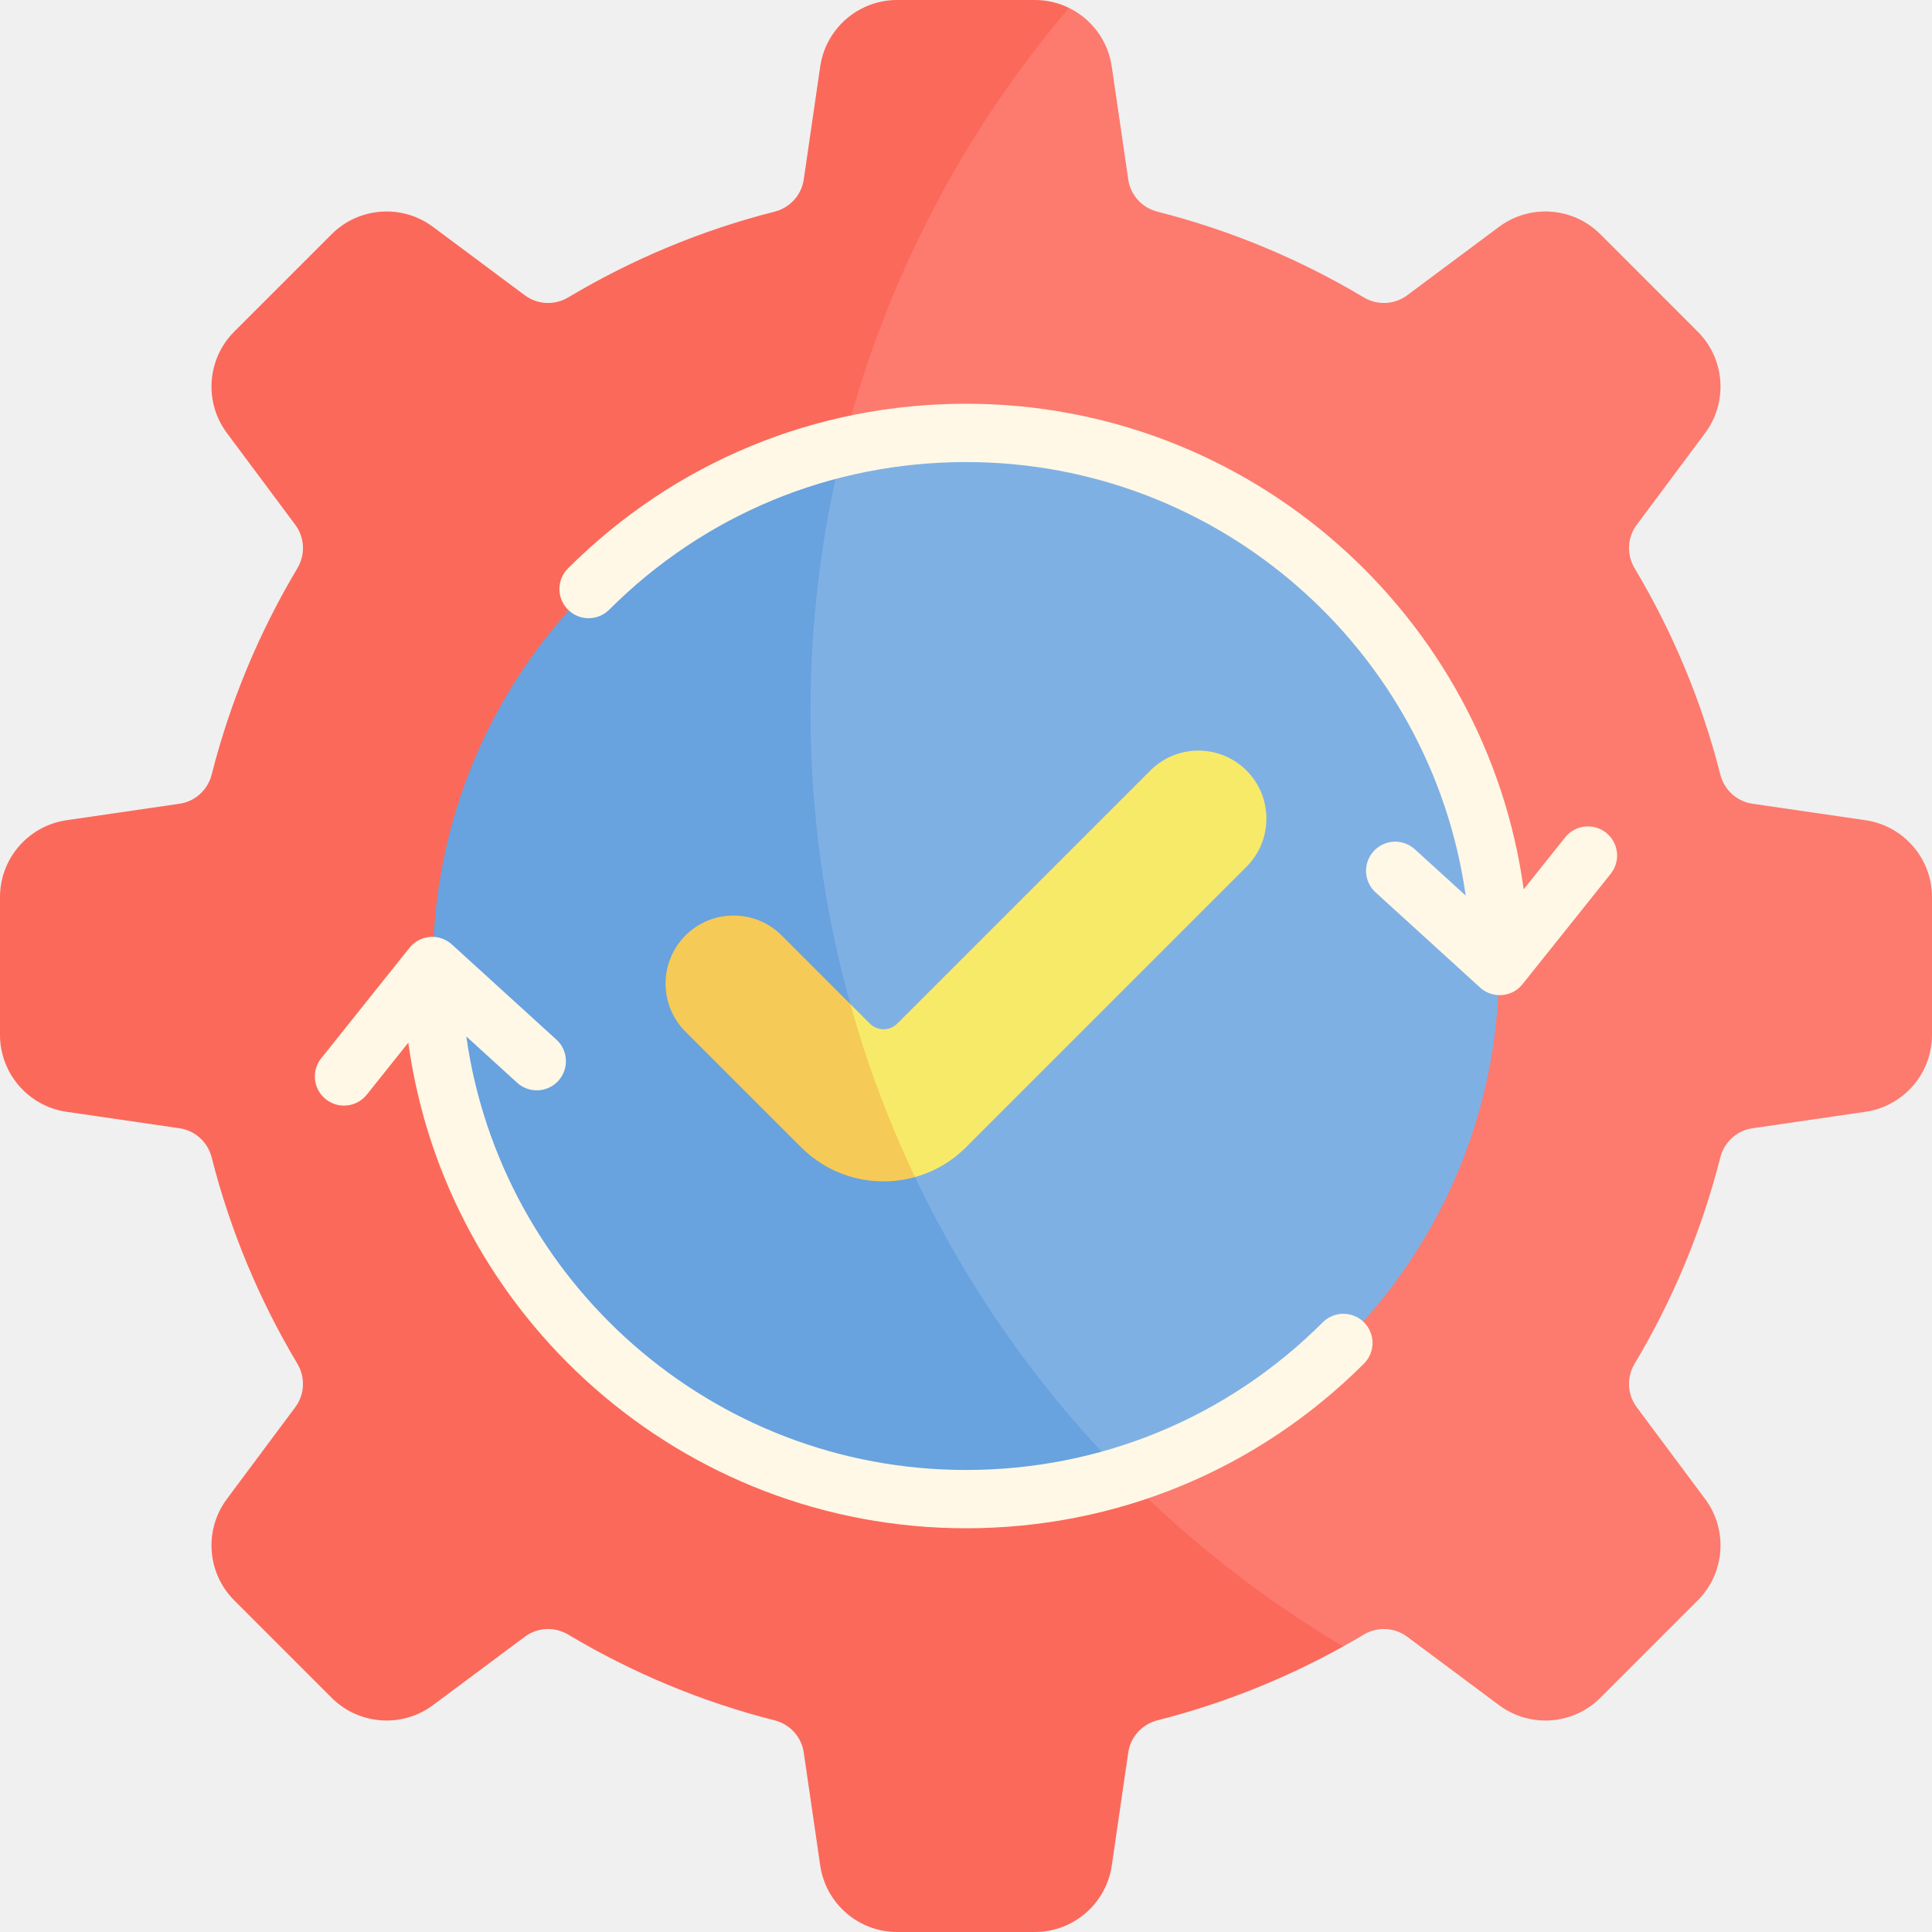
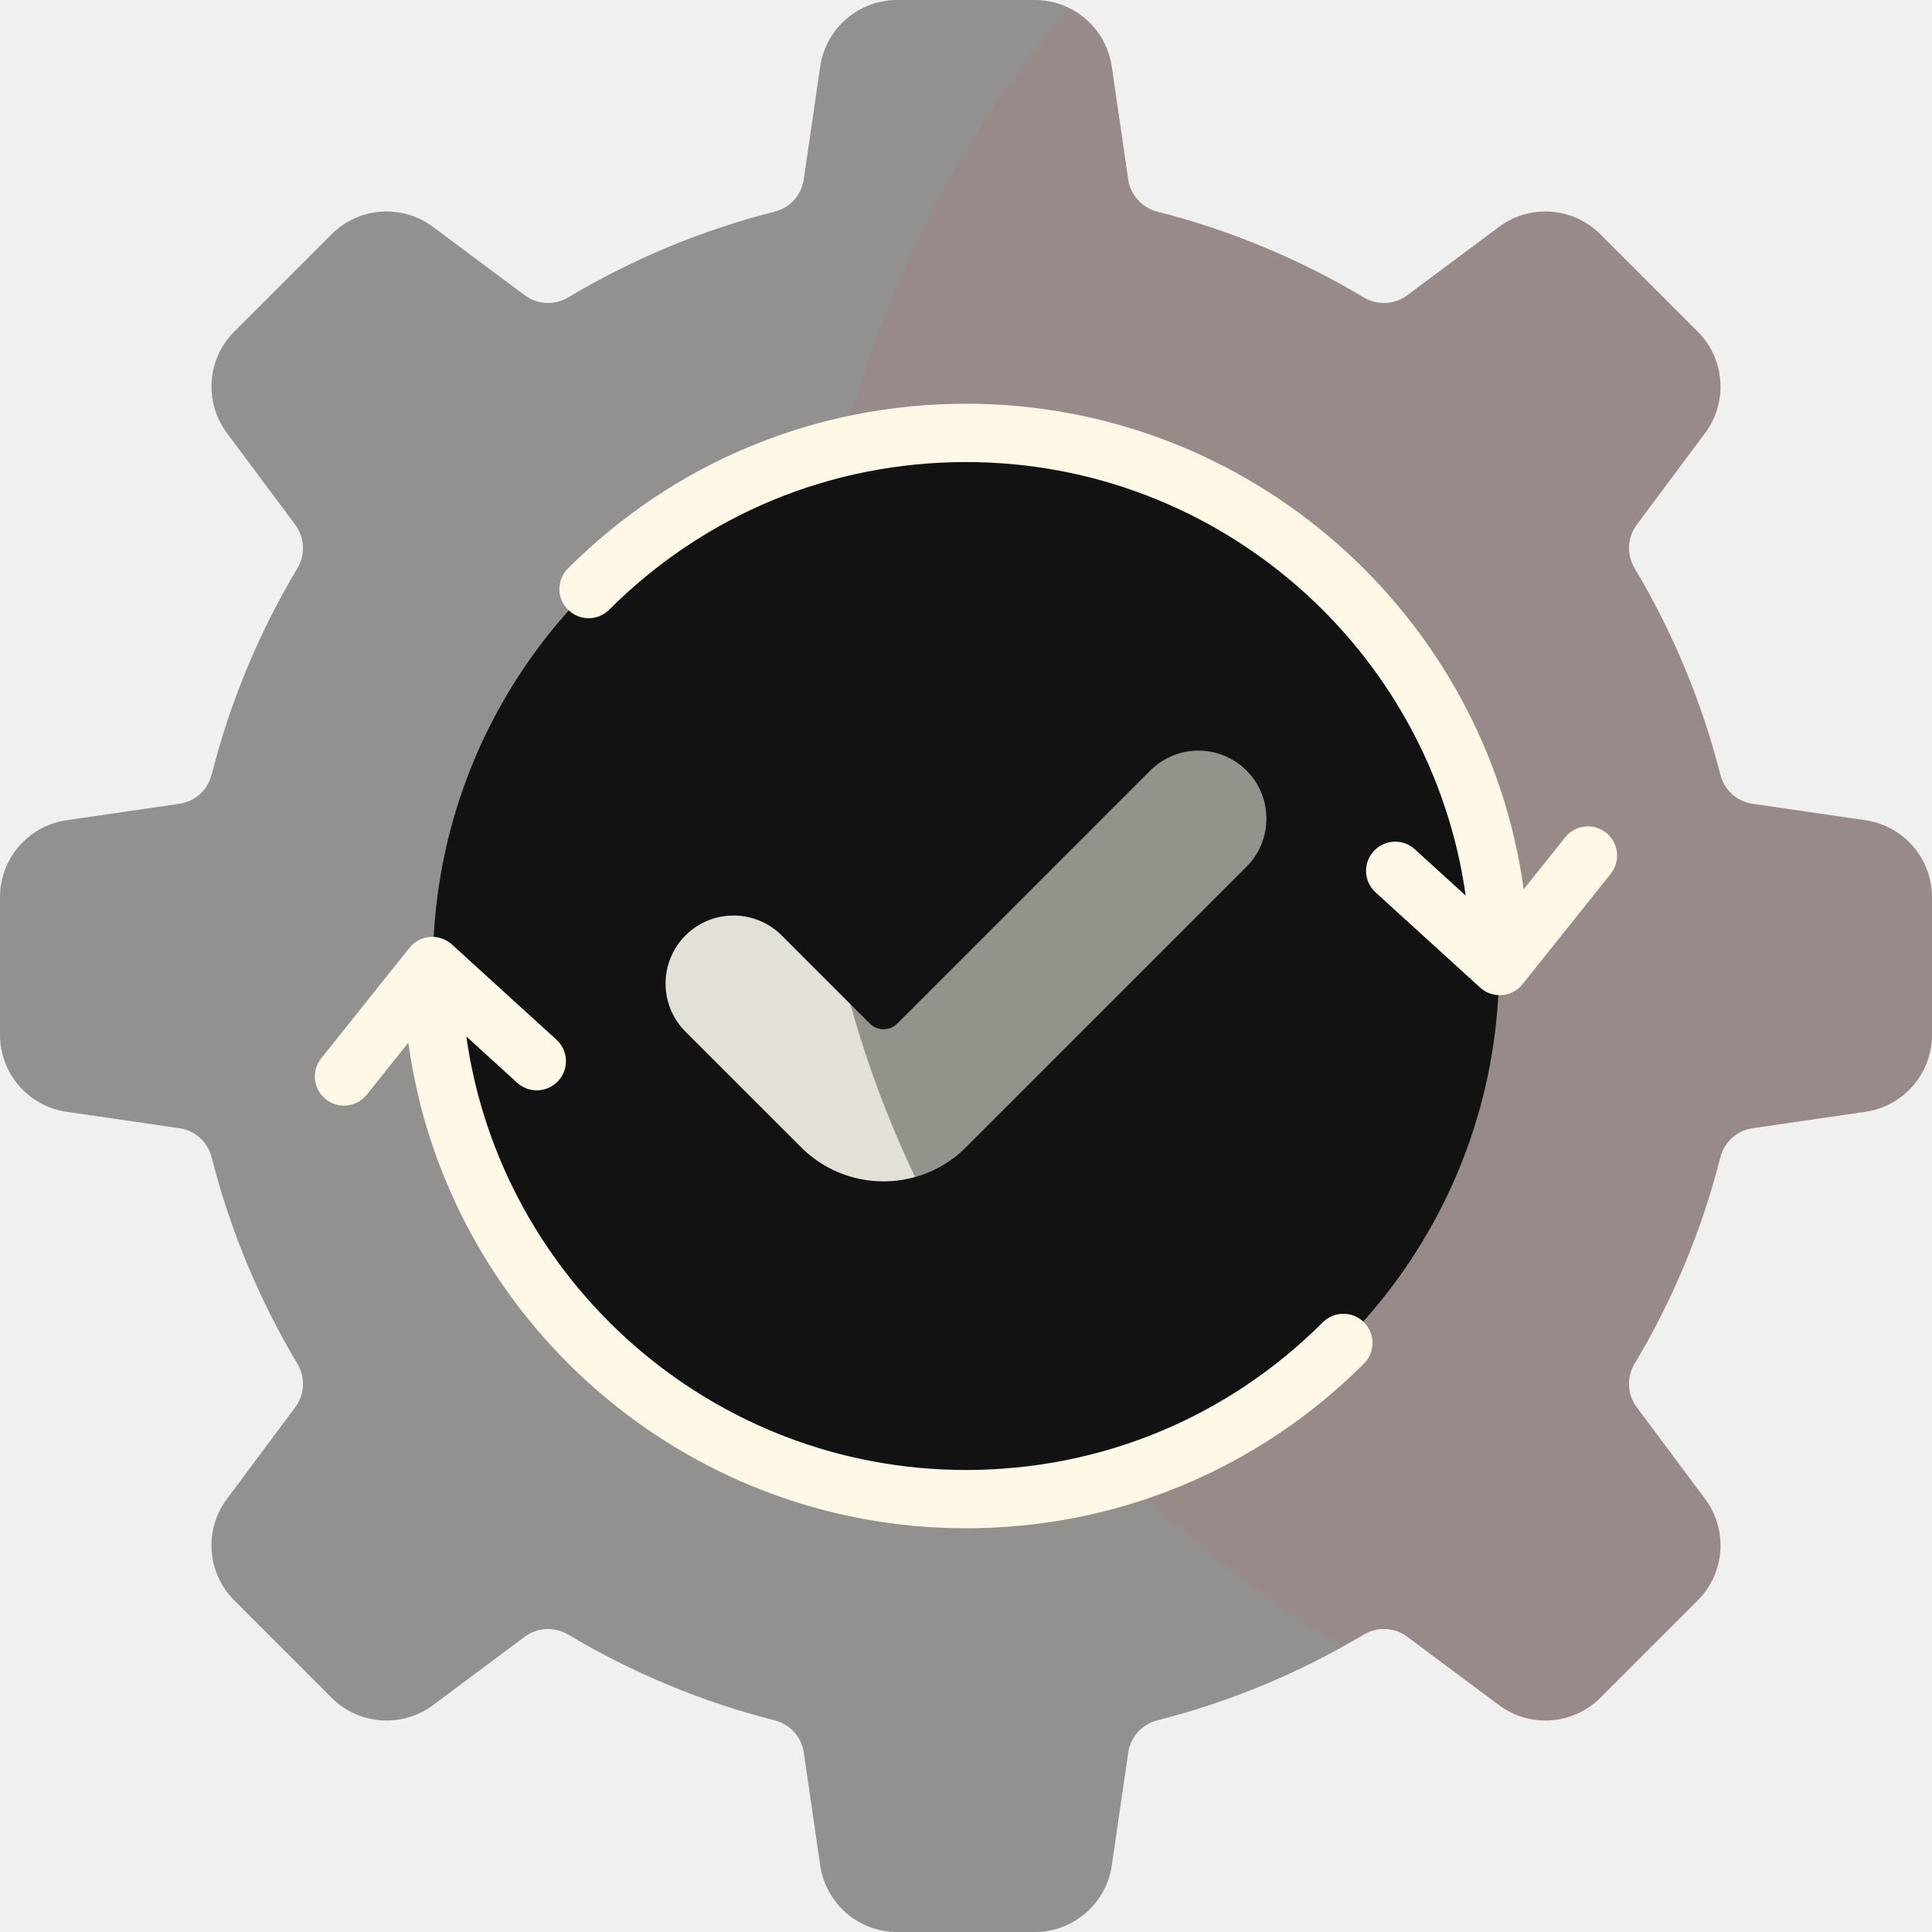
<svg xmlns="http://www.w3.org/2000/svg" width="70" height="70" viewBox="0 0 70 70" fill="none">
-   <g clip-path="url(#clip0_641_770)">
-     <path d="M70 32.506V37.495C70 38.893 68.973 40.079 67.59 40.282L63.494 40.879C62.928 40.962 62.472 41.38 62.331 41.935C61.655 44.597 60.6 47.11 59.225 49.411C58.931 49.904 58.958 50.524 59.3 50.983L61.779 54.31C62.615 55.431 62.501 56.996 61.512 57.985L57.984 61.513C56.995 62.502 55.431 62.615 54.31 61.779L50.983 59.3C50.524 58.958 49.904 58.931 49.411 59.225C49.164 59.372 48.917 59.516 48.664 59.654C33.153 55.831 25.271 42.68 25.271 28.268C25.271 18.545 31.194 6.389 38.732 0.287C39.545 0.685 40.143 1.463 40.281 2.41L40.879 6.506C40.962 7.072 41.38 7.528 41.935 7.669C44.597 8.345 47.11 9.4 49.411 10.775C49.904 11.069 50.524 11.042 50.983 10.7L54.31 8.221C55.431 7.385 56.996 7.499 57.984 8.487L61.512 12.016C62.501 13.004 62.615 14.569 61.779 15.69L59.3 19.017C58.958 19.476 58.931 20.096 59.225 20.589C60.6 22.89 61.655 25.403 62.331 28.065C62.472 28.62 62.928 29.038 63.494 29.121L67.59 29.718C68.973 29.921 70 31.107 70 32.506Z" fill="#FD7A6E" />
-     <path d="M48.665 59.654C46.57 60.821 44.313 61.727 41.935 62.331C41.38 62.472 40.962 62.928 40.879 63.494L40.282 67.59C40.079 68.973 38.893 70 37.494 70H32.506C31.107 70 29.921 68.973 29.718 67.59L29.121 63.494C29.038 62.928 28.62 62.472 28.065 62.331C25.403 61.655 22.89 60.6 20.589 59.225C20.096 58.931 19.476 58.958 19.017 59.3L15.69 61.779C14.569 62.615 13.004 62.501 12.015 61.513L8.487 57.984C7.499 56.996 7.385 55.431 8.221 54.31L10.7 50.983C11.042 50.524 11.069 49.904 10.775 49.411C9.4 47.11 8.345 44.597 7.669 41.935C7.528 41.38 7.072 40.962 6.506 40.879L2.41 40.282C1.027 40.079 0 38.893 0 37.494V32.506C0 31.107 1.027 29.921 2.41 29.718L6.506 29.121C7.072 29.038 7.528 28.62 7.669 28.065C8.345 25.403 9.4 22.89 10.775 20.589C11.069 20.096 11.042 19.476 10.7 19.017L8.221 15.69C7.385 14.569 7.499 13.004 8.487 12.015L12.015 8.487C13.004 7.499 14.569 7.385 15.69 8.221L19.017 10.7C19.476 11.042 20.096 11.069 20.589 10.775C22.89 9.4 25.403 8.345 28.065 7.669C28.62 7.528 29.038 7.072 29.121 6.506L29.718 2.41C29.921 1.027 31.107 0 32.506 0H37.494C37.937 0 38.358 0.103 38.732 0.287C32.892 7.156 29.366 16.056 29.366 25.779C29.366 40.191 37.11 52.794 48.665 59.654Z" fill="#FB695B" />
-     <path d="M35 15.685C33.465 15.685 31.972 15.863 30.541 16.201C27.688 19.871 26.317 23.893 26.317 27.196C26.317 37.983 30.662 48.137 40.732 53.449C48.601 51.009 54.315 43.672 54.315 35C54.315 24.332 45.667 15.685 35 15.685Z" fill="#7FB0E4" />
-     <path d="M29.366 25.779C29.366 22.476 29.773 19.268 30.541 16.201C22.023 18.214 15.685 25.868 15.685 35C15.685 45.668 24.332 54.316 35 54.316C36.996 54.316 38.921 54.013 40.732 53.449C33.704 46.339 29.366 36.566 29.366 25.779Z" fill="#68A2DF" />
-     <path d="M45.163 31.403L35 41.566C34.468 42.099 33.83 42.459 33.154 42.647C31.418 41.06 30.381 39.099 30.811 36.382L31.515 37.086C31.79 37.361 32.237 37.361 32.511 37.086L41.679 27.918C42.16 27.437 42.79 27.196 43.421 27.196C44.052 27.196 44.681 27.437 45.163 27.917C46.125 28.88 46.125 30.441 45.163 31.403Z" fill="#F8EA69" />
-     <path d="M33.153 42.647C31.732 43.045 30.142 42.685 29.024 41.566L24.836 37.379C24.355 36.899 24.115 36.268 24.115 35.637C24.115 35.006 24.355 34.375 24.836 33.893C25.798 32.931 27.36 32.931 28.322 33.893L30.811 36.382C31.415 38.552 32.203 40.645 33.153 42.647Z" fill="#F6CA56" />
-     <path d="M58.194 30.173C57.739 29.809 57.074 29.883 56.709 30.339L55.206 32.222C53.845 22.298 45.302 14.628 35 14.628C29.552 14.628 24.43 16.747 20.579 20.595C20.166 21.008 20.166 21.677 20.579 22.089C20.991 22.502 21.66 22.502 22.073 22.09C25.525 18.64 30.116 16.741 35 16.741C44.214 16.741 51.858 23.583 53.104 32.448L51.262 30.771C50.831 30.378 50.163 30.409 49.77 30.841C49.377 31.272 49.408 31.94 49.84 32.333L53.627 35.781C53.823 35.959 54.077 36.056 54.339 36.056C54.366 36.056 54.394 36.055 54.422 36.053C54.713 36.03 54.982 35.888 55.164 35.659L58.36 31.658C58.724 31.202 58.65 30.537 58.194 30.173Z" fill="#FFF8E6" />
-     <path d="M49.421 47.911C49.008 47.498 48.34 47.498 47.927 47.91C44.475 51.36 39.884 53.26 35 53.26C25.786 53.26 18.142 46.417 16.895 37.552L18.737 39.23C19.169 39.622 19.837 39.591 20.23 39.16C20.622 38.728 20.591 38.06 20.16 37.668L16.372 34.219C16.156 34.023 15.869 33.924 15.577 33.947C15.286 33.97 15.018 34.113 14.836 34.341L11.639 38.343C11.275 38.798 11.349 39.463 11.805 39.827C12 39.983 12.233 40.058 12.464 40.058C12.774 40.058 13.081 39.922 13.29 39.661L14.794 37.778C16.154 47.702 24.697 55.372 35 55.372C40.448 55.372 45.569 53.253 49.42 49.405C49.833 48.992 49.833 48.324 49.421 47.911Z" fill="#FFF8E6" />
+   <g clip-path="url(#clip0_4_105)">
+     <mask id="mask0_4_105" style="mask-type:luminance" maskUnits="userSpaceOnUse" x="0" y="0" width="70" height="70">
+       <path d="M70 0H0V70H70V0Z" fill="white" />
+     </mask>
+     <g mask="url(#mask0_4_105)">
+       <path d="M70 32.506V37.495C70 38.893 68.973 40.079 67.59 40.282L63.494 40.879C62.928 40.962 62.472 41.381 62.331 41.935C61.655 44.598 60.6 47.11 59.225 49.412C58.931 49.905 58.958 50.524 59.3 50.983L61.779 54.31C62.615 55.431 62.501 56.996 61.512 57.985L57.984 61.513C56.995 62.502 55.431 62.616 54.31 61.779L50.983 59.3C50.524 58.958 49.904 58.931 49.411 59.226C49.164 59.372 48.917 59.516 48.664 59.654C33.153 55.831 25.271 42.681 25.271 28.268C25.271 18.545 31.194 6.389 38.732 0.288C39.545 0.685 40.143 1.464 40.281 2.41L40.879 6.506C40.962 7.072 41.38 7.528 41.935 7.669C44.597 8.345 47.11 9.4 49.411 10.775C49.904 11.069 50.524 11.043 50.983 10.7L54.31 8.222C55.431 7.385 56.996 7.499 57.984 8.488L61.512 12.016C62.501 13.005 62.615 14.569 61.779 15.69L59.3 19.017C58.958 19.476 58.931 20.096 59.225 20.589C60.6 22.89 61.655 25.403 62.331 28.065C62.472 28.62 62.928 29.038 63.494 29.121L67.59 29.719C68.973 29.922 70 31.107 70 32.506Z" fill="#988A89" />
+       <path d="M48.665 59.654C46.57 60.821 44.313 61.727 41.935 62.331C41.38 62.472 40.962 62.928 40.879 63.494L40.282 67.59C40.079 68.973 38.893 70 37.494 70H32.506C31.107 70 29.921 68.973 29.718 67.59L29.121 63.494C29.038 62.928 28.62 62.472 28.065 62.331C25.403 61.655 22.89 60.6 20.589 59.225C20.096 58.931 19.476 58.958 19.017 59.3L15.69 61.779C14.569 62.615 13.004 62.501 12.015 61.513L8.487 57.984C7.499 56.996 7.385 55.431 8.221 54.31L10.7 50.983C11.042 50.524 11.069 49.904 10.775 49.411C9.4 47.11 8.345 44.597 7.669 41.935C7.528 41.38 7.072 40.962 6.506 40.879L2.41 40.282C1.027 40.079 0 38.893 0 37.494V32.506C0 31.107 1.027 29.921 2.41 29.718L6.506 29.121C7.072 29.038 7.528 28.62 7.669 28.065C8.345 25.403 9.4 22.89 10.775 20.589C11.069 20.096 11.042 19.476 10.7 19.017L8.221 15.69C7.385 14.569 7.499 13.004 8.487 12.015L12.015 8.487C13.004 7.499 14.569 7.385 15.69 8.221L19.017 10.7C19.476 11.042 20.096 11.069 20.589 10.775C22.89 9.4 25.403 8.345 28.065 7.669C28.62 7.528 29.038 7.072 29.121 6.506L29.718 2.41C29.921 1.027 31.107 0 32.506 0H37.494C37.937 0 38.358 0.103 38.732 0.287C32.892 7.156 29.366 16.056 29.366 25.779C29.366 40.191 37.11 52.794 48.665 59.654Z" fill="#939090" />
+       <path d="M35 15.685C33.465 15.685 31.972 15.863 30.541 16.201C27.688 19.871 26.317 23.893 26.317 27.196C26.317 37.983 30.662 48.137 40.732 53.449C48.601 51.009 54.315 43.672 54.315 35C54.315 24.332 45.667 15.685 35 15.685Z" fill="#121213" />
+       <path d="M29.366 25.779C29.366 22.476 29.773 19.267 30.541 16.201C22.023 18.214 15.685 25.867 15.685 35C15.685 45.667 24.332 54.315 35 54.315C36.996 54.315 38.921 54.012 40.732 53.449C33.704 46.339 29.366 36.566 29.366 25.779Z" fill="#121213" />
+       <path d="M45.163 31.403L35 41.566C34.468 42.099 33.83 42.459 33.154 42.647C31.418 41.06 30.381 39.099 30.811 36.382L31.515 37.086C31.79 37.361 32.237 37.361 32.511 37.086L41.679 27.918C42.16 27.437 42.79 27.196 43.421 27.196C44.052 27.196 44.681 27.437 45.163 27.917C46.125 28.88 46.125 30.441 45.163 31.403Z" fill="#94938B" />
+       <path d="M33.153 42.646C31.732 43.045 30.142 42.684 29.024 41.566L24.836 37.379C24.355 36.898 24.115 36.268 24.115 35.637C24.115 35.006 24.355 34.375 24.836 33.893C25.798 32.931 27.36 32.931 28.322 33.893L30.811 36.382C31.415 38.552 32.203 40.645 33.153 42.646Z" fill="#E3E0D7" />
+       <path d="M58.194 30.173C57.739 29.809 57.074 29.883 56.709 30.339L55.206 32.222C53.845 22.298 45.302 14.628 35 14.628C29.552 14.628 24.43 16.747 20.579 20.595C20.166 21.008 20.166 21.677 20.579 22.089C20.991 22.502 21.66 22.502 22.073 22.09C25.525 18.64 30.116 16.741 35 16.741C44.214 16.741 51.858 23.583 53.104 32.448L51.262 30.771C50.831 30.378 50.163 30.409 49.77 30.841C49.377 31.272 49.408 31.94 49.84 32.333L53.627 35.781C53.823 35.959 54.077 36.056 54.339 36.056C54.366 36.056 54.394 36.055 54.422 36.053C54.713 36.03 54.982 35.888 55.164 35.659L58.36 31.658C58.724 31.202 58.65 30.537 58.194 30.173Z" fill="#FFF8E6" />
+       <path d="M49.421 47.911C49.008 47.498 48.34 47.498 47.927 47.91C44.475 51.36 39.884 53.26 35 53.26C25.786 53.26 18.142 46.417 16.895 37.552L18.737 39.23C19.169 39.622 19.837 39.591 20.23 39.16C20.622 38.728 20.591 38.06 20.16 37.668L16.372 34.219C16.156 34.023 15.869 33.924 15.577 33.947C15.286 33.97 15.018 34.113 14.836 34.341L11.639 38.343C11.275 38.798 11.349 39.463 11.805 39.827C12 39.983 12.233 40.058 12.464 40.058C12.774 40.058 13.081 39.922 13.29 39.661L14.794 37.778C16.154 47.702 24.697 55.372 35 55.372C40.448 55.372 45.569 53.253 49.42 49.405C49.833 48.992 49.833 48.324 49.421 47.911Z" fill="#FFF8E6" />
+     </g>
  </g>
  <defs>
-     <clipPath id="clip0_641_770">
+     <clipPath id="clip0_4_105">
      <rect width="70" height="70" fill="white" />
    </clipPath>
  </defs>
</svg>
